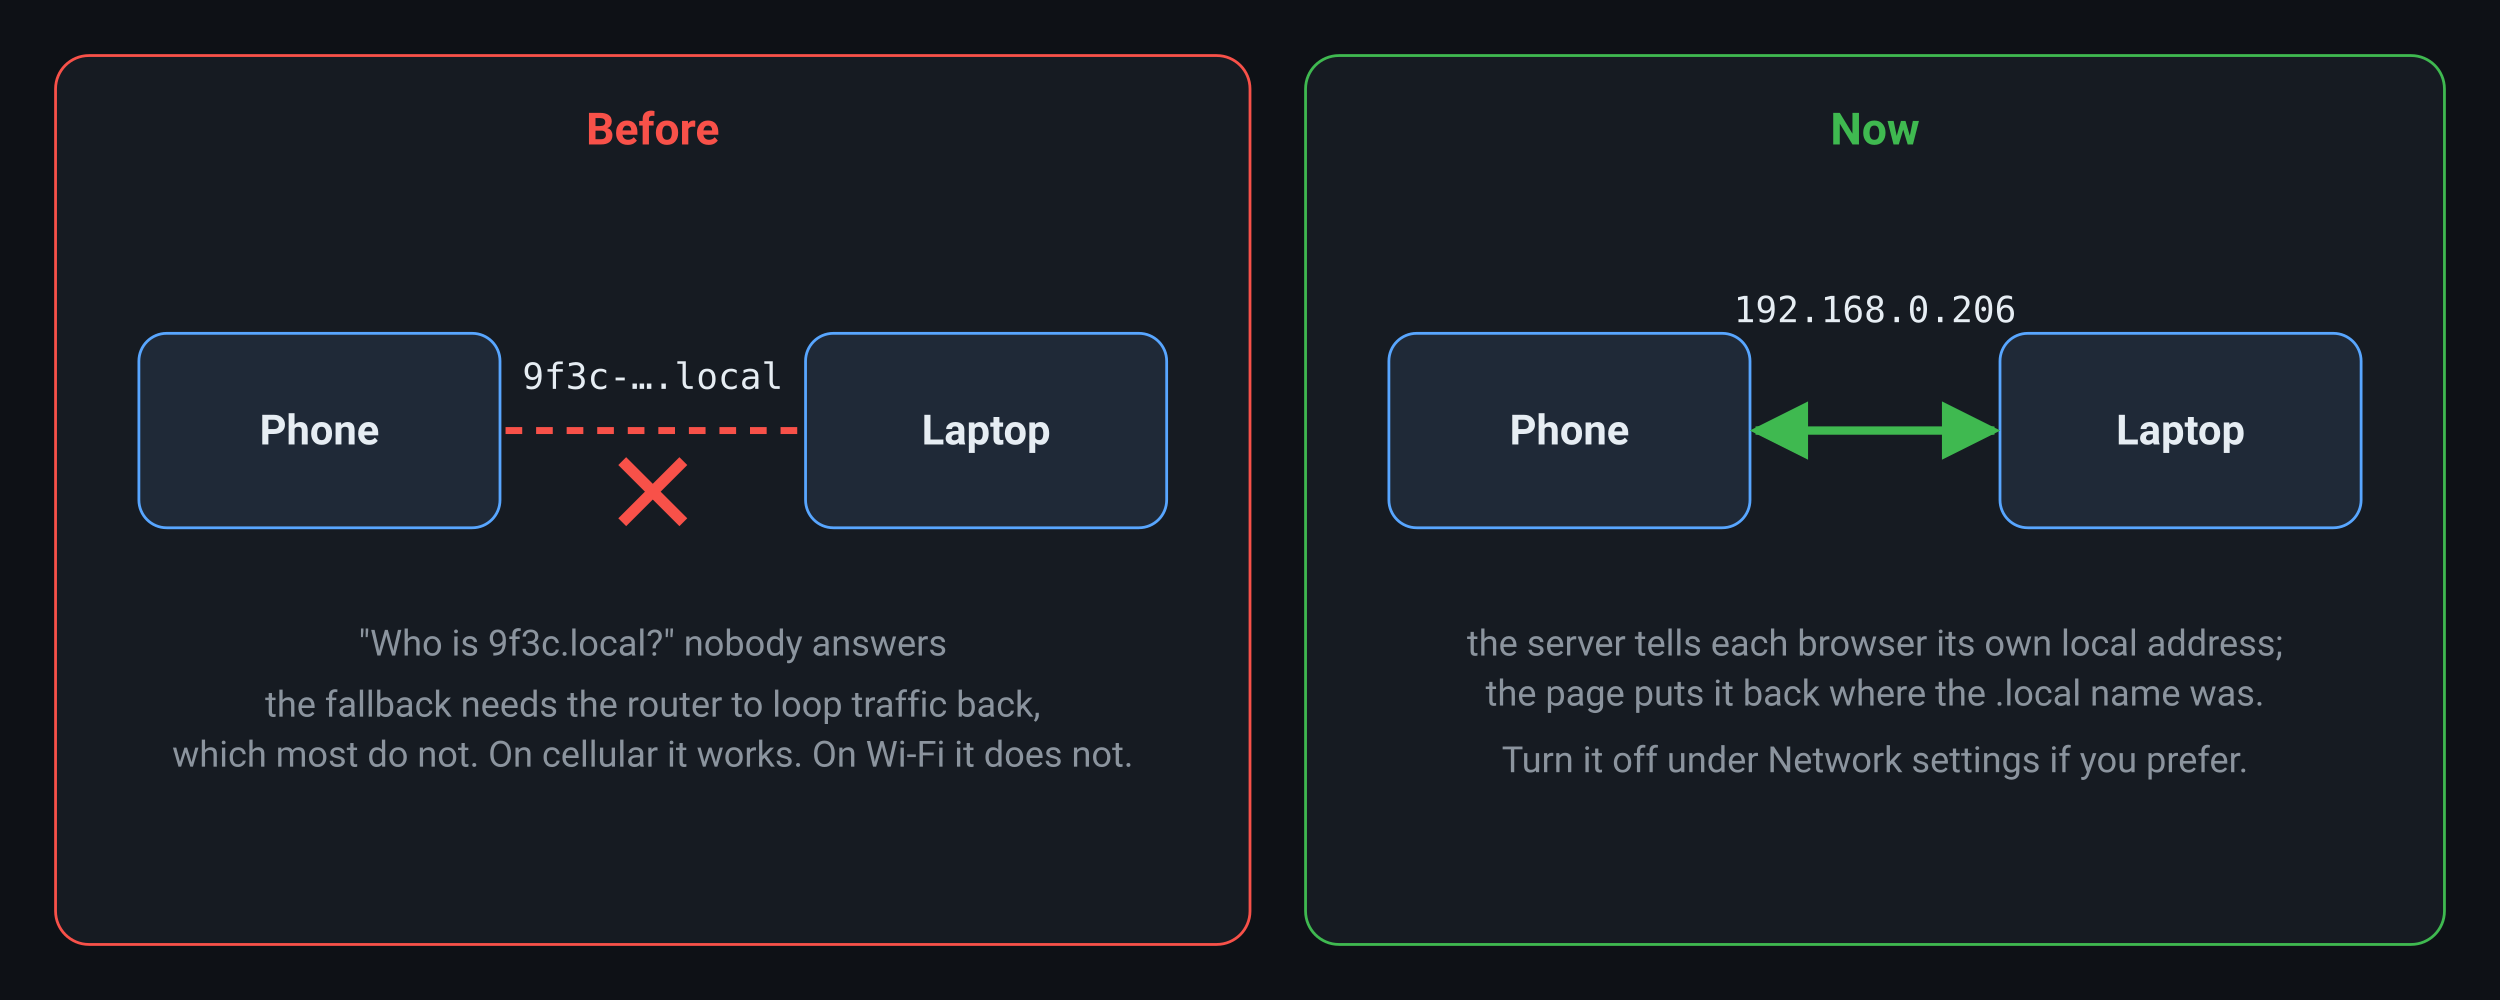
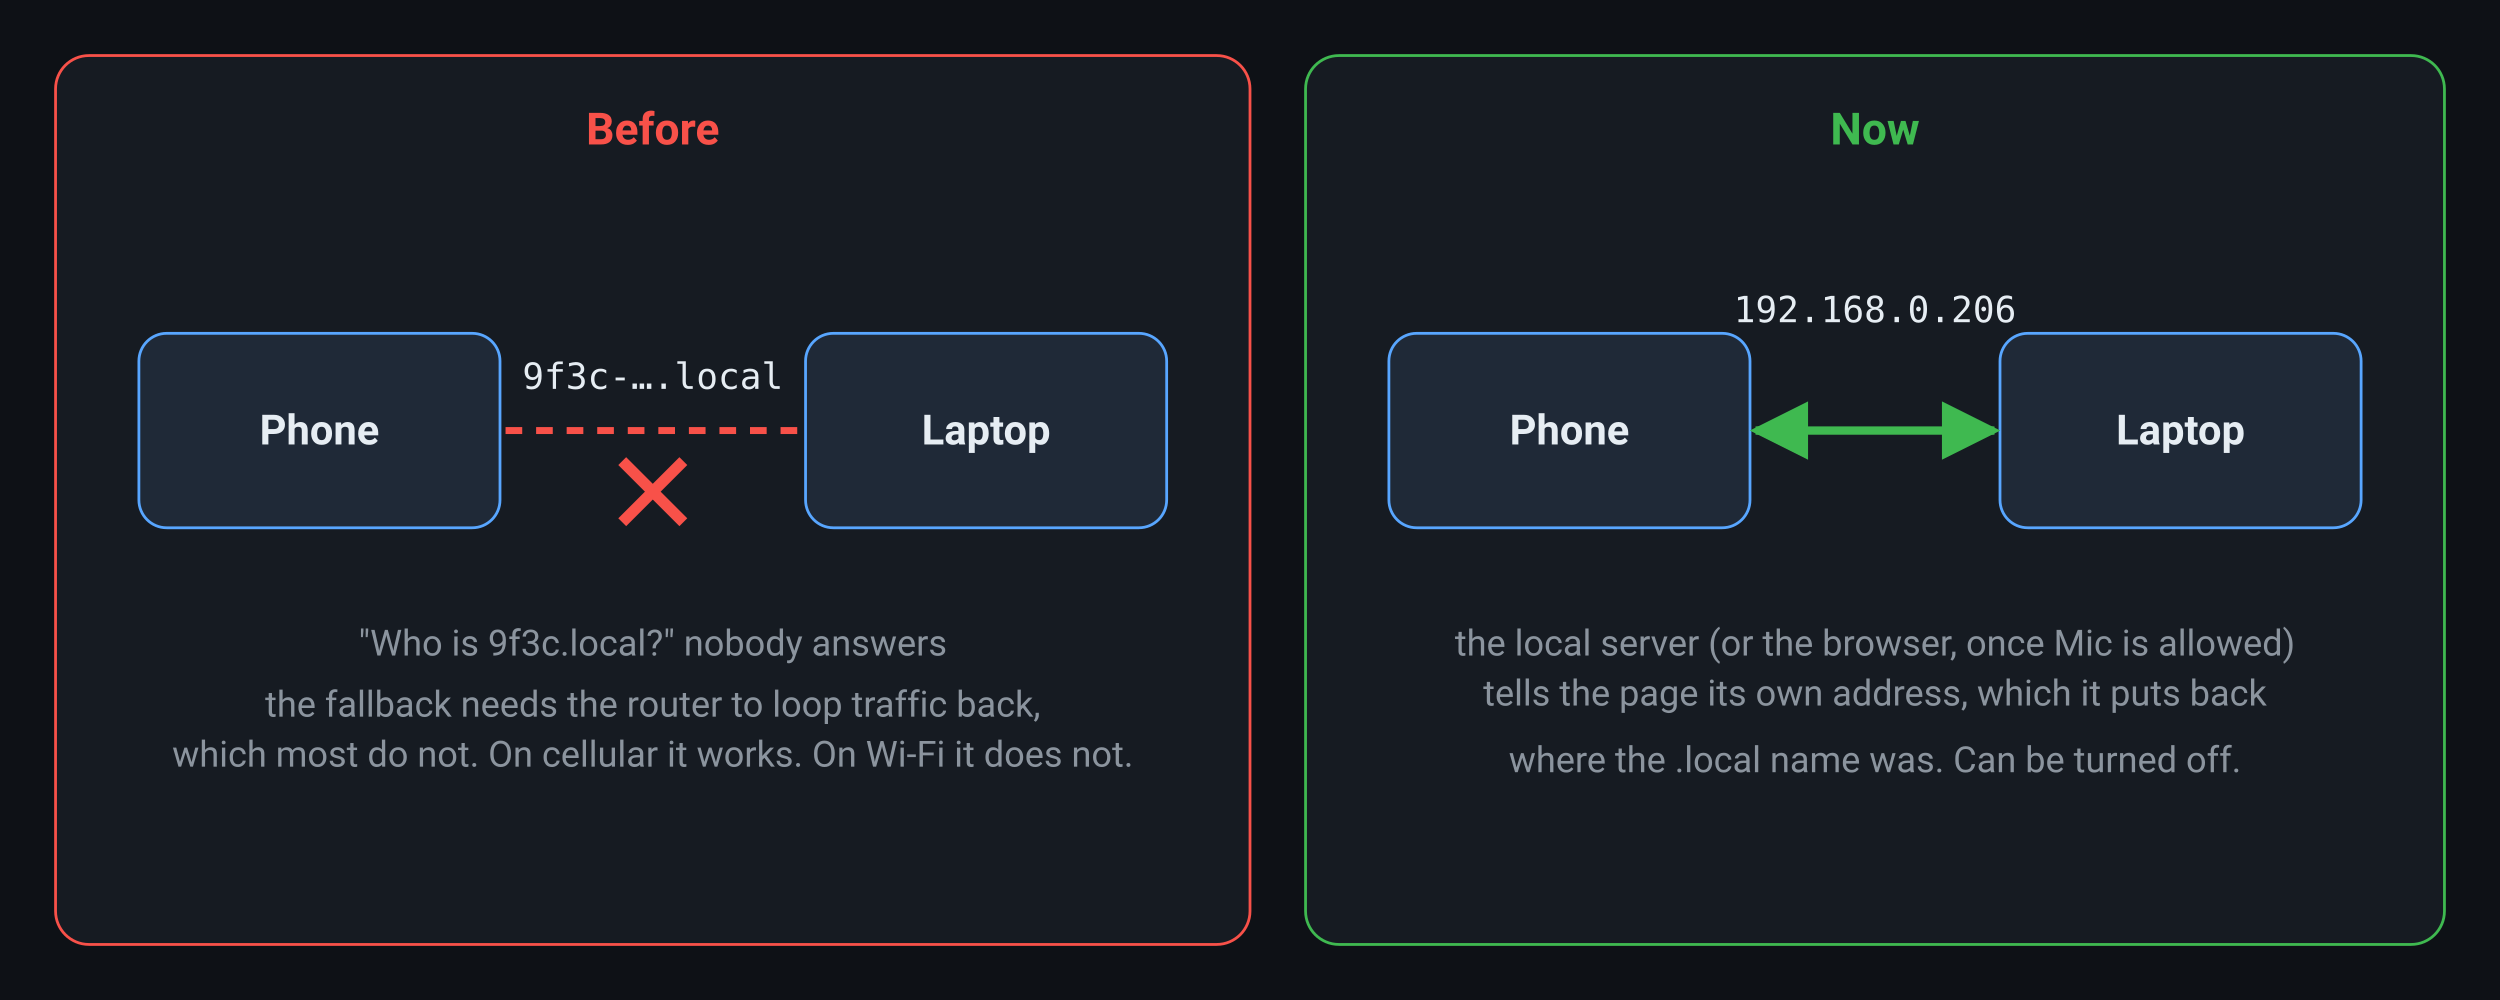
<svg xmlns="http://www.w3.org/2000/svg" viewBox="0 0 900 360" role="img" aria-labelledby="t d" font-family="-apple-system,Segoe UI,Roboto,sans-serif">
  <defs>
    <marker id="a" viewBox="0 0 10 10" refX="9" refY="5" markerWidth="7" markerHeight="7" orient="auto-start-reverse">
      <path d="M0,0 L10,5 L0,10 z" fill="#3fb950" />
    </marker>
  </defs>
  <rect width="900" height="360" fill="#0e1116" />
  <rect x="20" y="20" width="430" height="320" rx="12" fill="#161b22" stroke="#f85149" />
  <text x="235" y="52" text-anchor="middle" fill="#f85149" font-size="16" font-weight="700">Before</text>
  <rect x="50" y="120" width="130" height="70" rx="10" fill="#1f2937" stroke="#58a6ff" />
  <text x="115" y="160" text-anchor="middle" fill="#e6edf3" font-size="15" font-weight="600">Phone</text>
  <rect x="290" y="120" width="130" height="70" rx="10" fill="#1f2937" stroke="#58a6ff" />
  <text x="355" y="160" text-anchor="middle" fill="#e6edf3" font-size="15" font-weight="600">Laptop</text>
  <path d="M182 155 L 288 155" stroke="#f85149" stroke-width="2.5" stroke-dasharray="6 5" />
  <text x="235" y="140" text-anchor="middle" fill="#e6edf3" font-size="13" font-family="ui-monospace,Menlo,monospace">9f3c-….local</text>
  <g stroke="#f85149" stroke-width="4">
    <line x1="224" y1="166" x2="246" y2="188" />
    <line x1="246" y1="166" x2="224" y2="188" />
  </g>
  <text x="235" y="236" text-anchor="middle" fill="#8b949e" font-size="13">"Who is 9f3c.local?" nobody answers</text>
  <text x="235" y="258" text-anchor="middle" fill="#8b949e" font-size="13">the fallback needs the router to loop traffic back,</text>
  <text x="235" y="276" text-anchor="middle" fill="#8b949e" font-size="13">which most do not. On cellular it works. On Wi-Fi it does not.</text>
  <rect x="470" y="20" width="410" height="320" rx="12" fill="#161b22" stroke="#3fb950" />
  <text x="675" y="52" text-anchor="middle" fill="#3fb950" font-size="16" font-weight="700">Now</text>
  <rect x="500" y="120" width="130" height="70" rx="10" fill="#1f2937" stroke="#58a6ff" />
  <text x="565" y="160" text-anchor="middle" fill="#e6edf3" font-size="15" font-weight="600">Phone</text>
  <rect x="720" y="120" width="130" height="70" rx="10" fill="#1f2937" stroke="#58a6ff" />
  <text x="785" y="160" text-anchor="middle" fill="#e6edf3" font-size="15" font-weight="600">Laptop</text>
  <path d="M632 155 L 718 155" stroke="#3fb950" stroke-width="3" marker-end="url(#a)" marker-start="url(#a)" />
  <text x="675" y="116" text-anchor="middle" fill="#e6edf3" font-size="13" font-family="ui-monospace,Menlo,monospace">192.168.0.206</text>
-   <text x="675" y="236" text-anchor="middle" fill="#8b949e" font-size="13">the server tells each browser its own local address;</text>
-   <text x="675" y="254" text-anchor="middle" fill="#8b949e" font-size="13">the page puts it back where the .local name was.</text>
-   <text x="675" y="278" text-anchor="middle" fill="#8b949e" font-size="13">Turn it off under Network settings if you prefer.</text>
+   <text x="675" y="236" text-anchor="middle" fill="#8b949e" font-size="13">the local server (or the browser, once Mic is allowed)</text>
+   <text x="675" y="254" text-anchor="middle" fill="#8b949e" font-size="13">tells the page its own address, which it puts back</text>
+   <text x="675" y="278" text-anchor="middle" fill="#8b949e" font-size="13">where the .local name was. Can be turned off.</text>
</svg>
